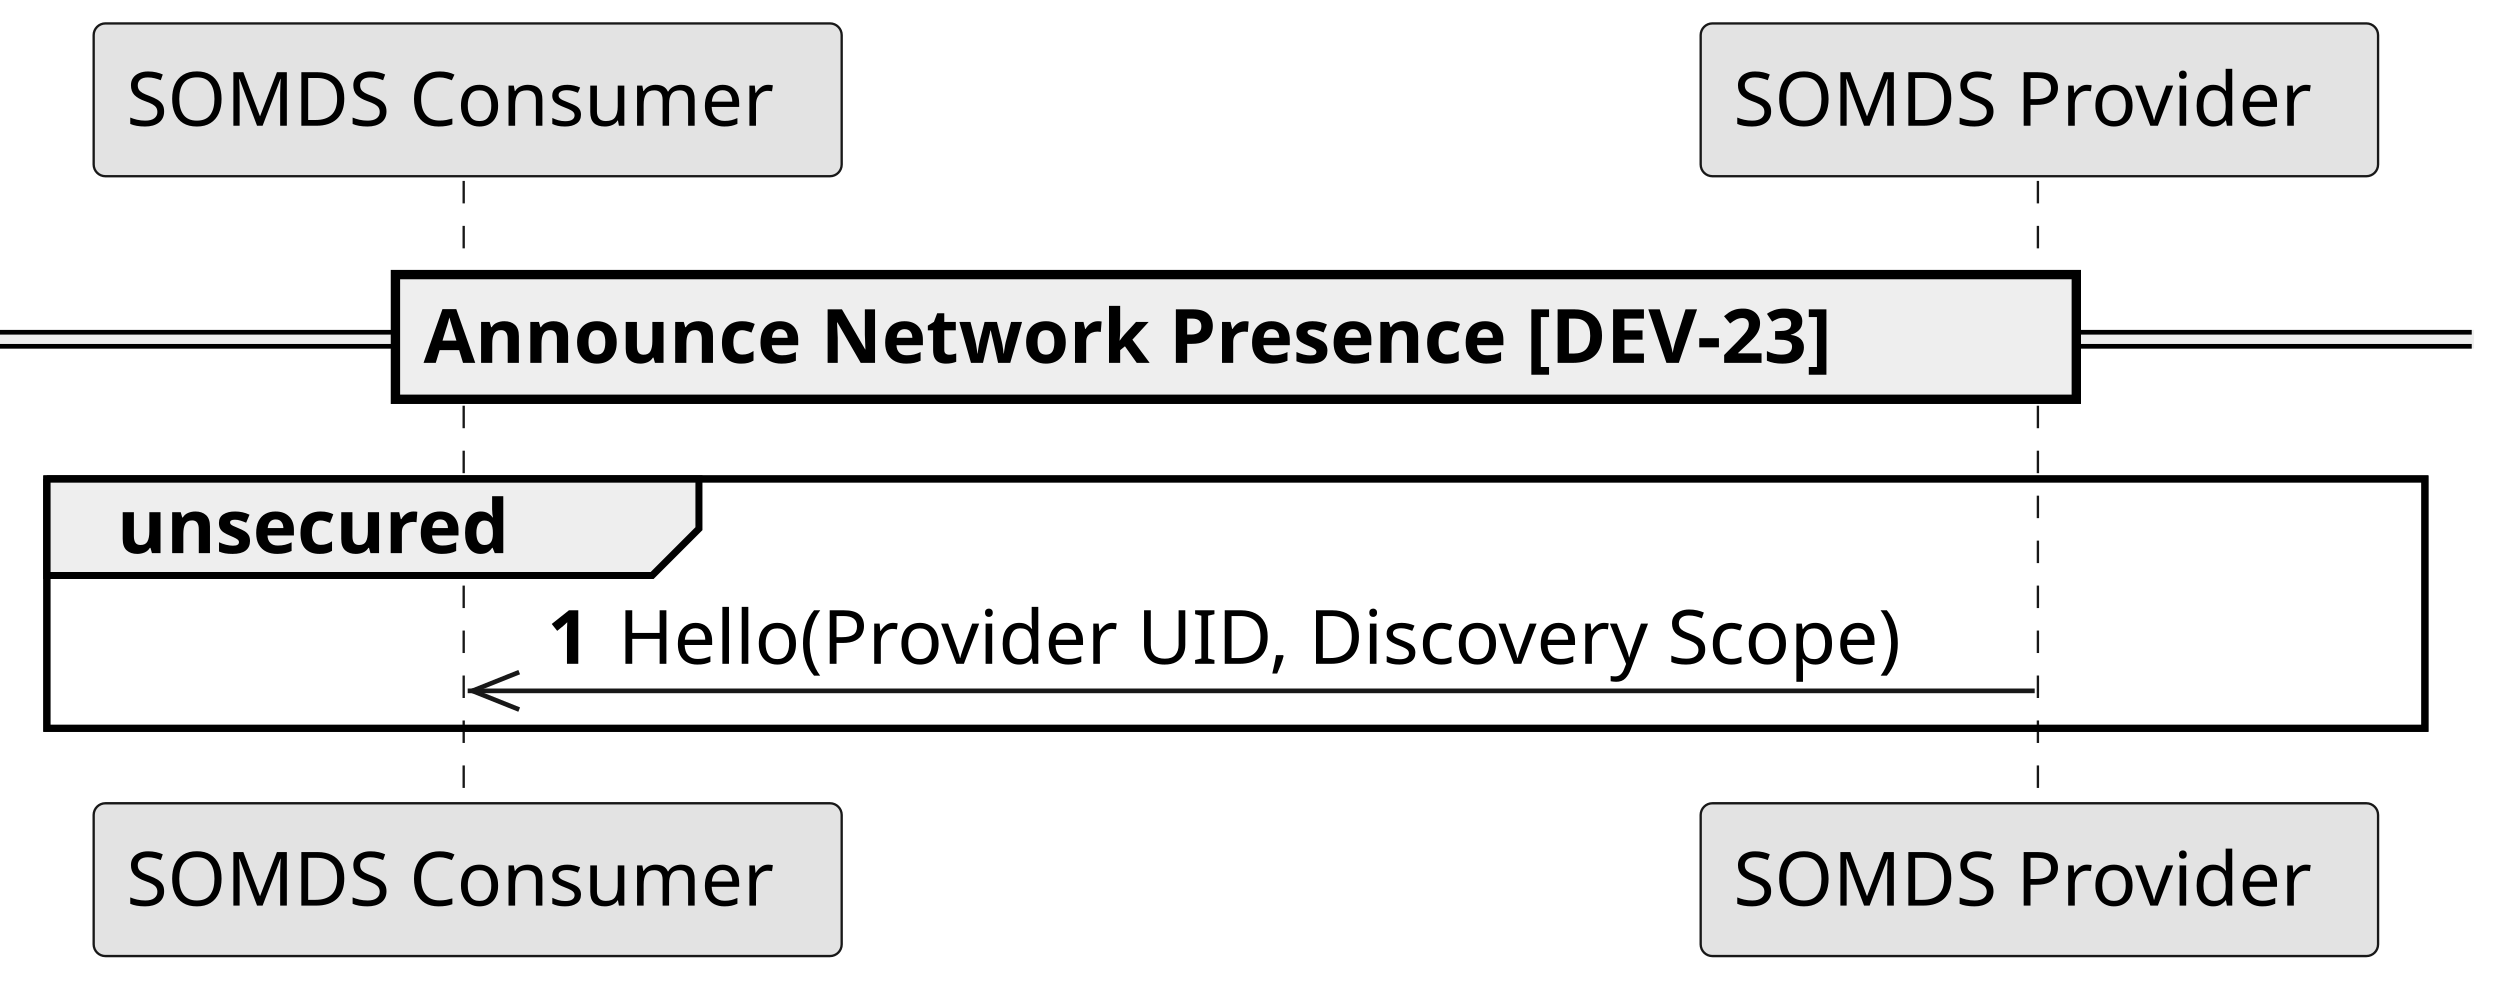
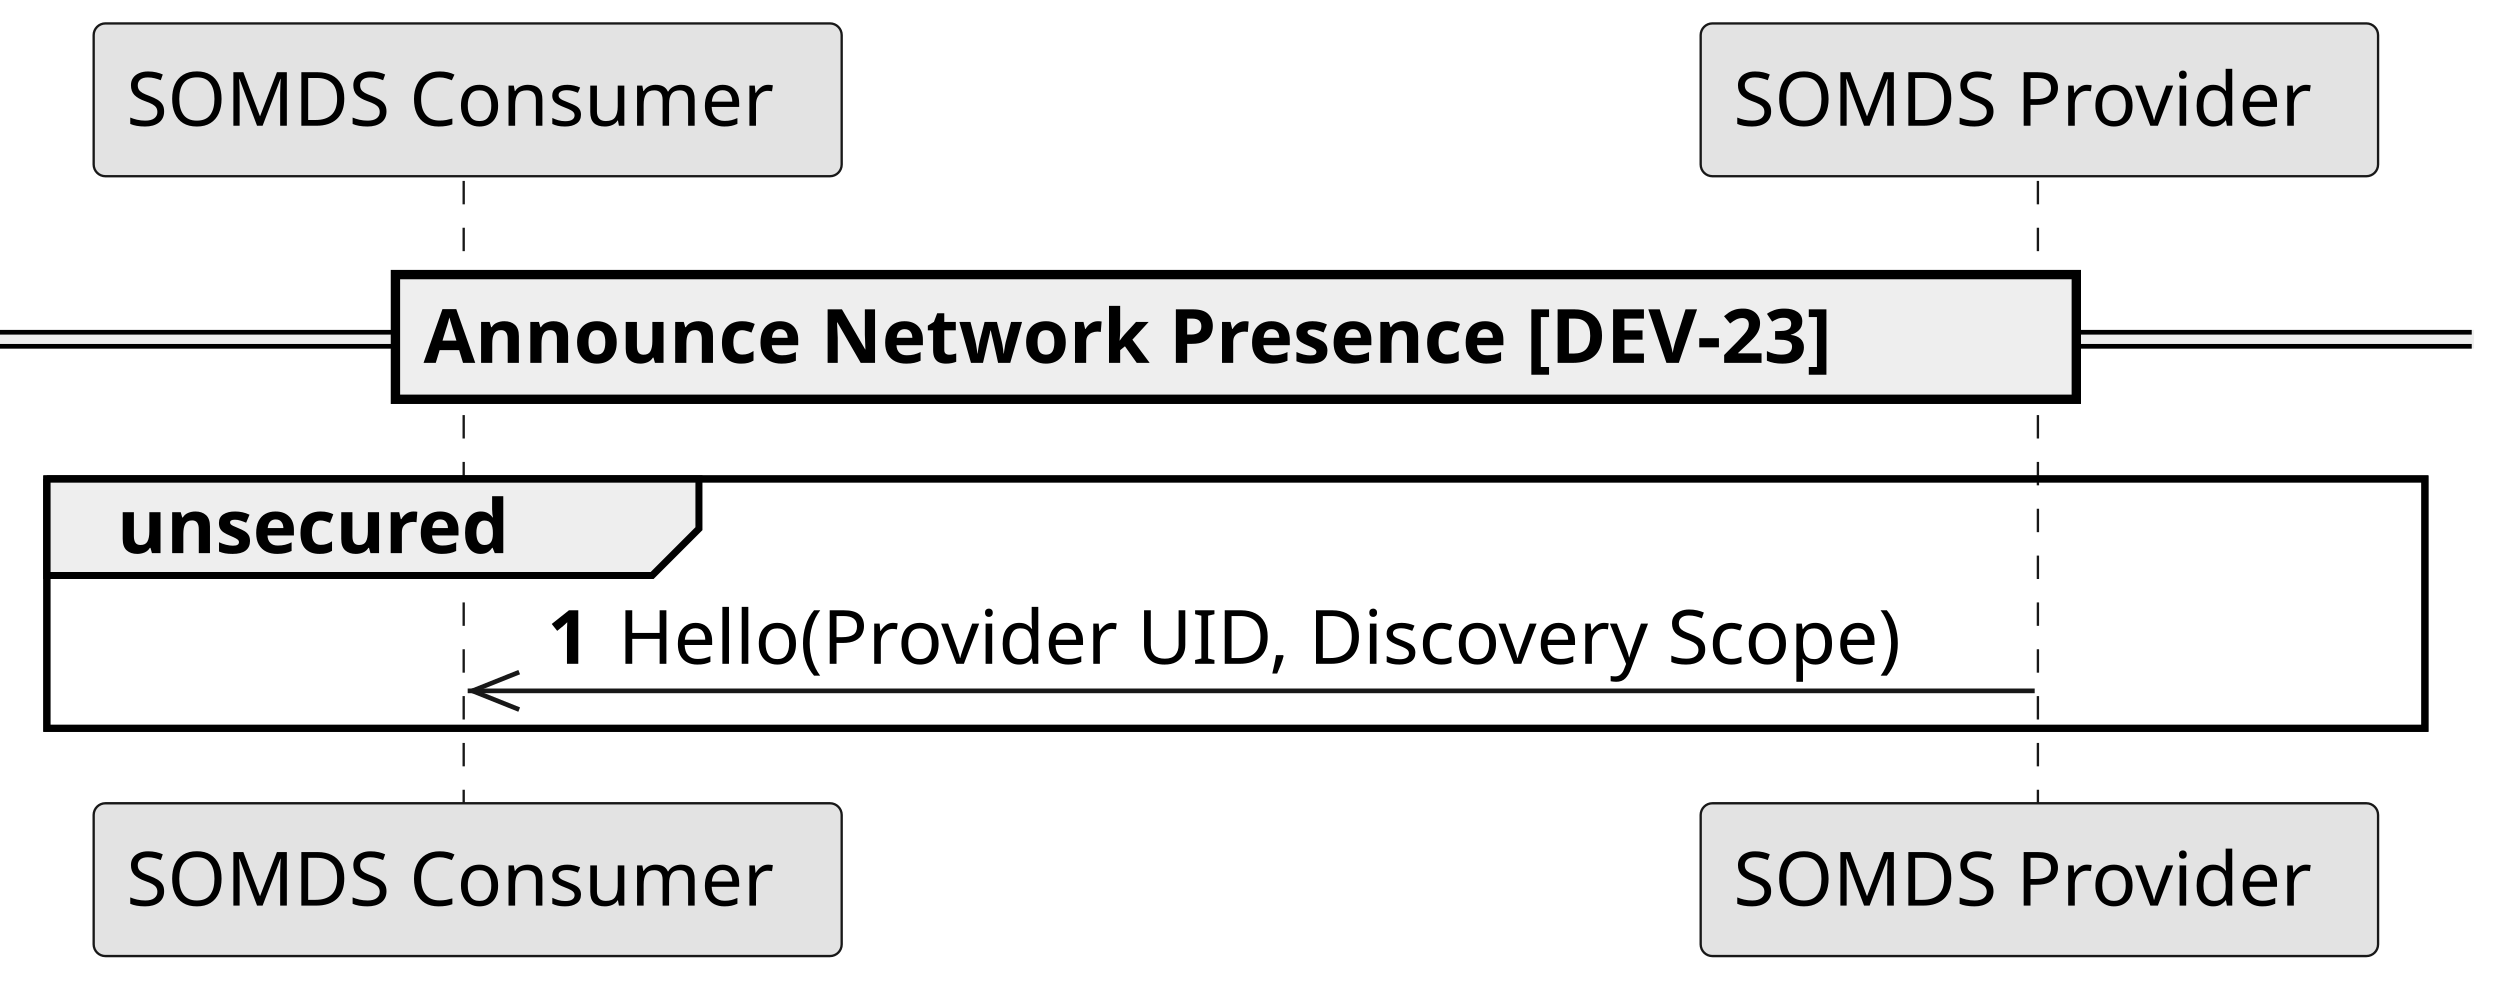
<svg xmlns="http://www.w3.org/2000/svg" contentStyleType="text/css" data-diagram-type="SEQUENCE" height="218.75px" preserveAspectRatio="none" style="width:556px;height:218px;background:#FFFFFF;" version="1.1" viewBox="0 0 556 218" width="556.25px" zoomAndPan="magnify">
  <defs />
  <g>
    <rect fill="none" height="55.469" style="stroke:#000000;stroke-width:1.562;" width="528.882" x="10.417" y="106.51" />
-     <g>
-       <rect fill="#000000" fill-opacity="0" height="139.453" width="8.333" x="99.845" y="40.234" />
-       <line style="stroke:#181818;stroke-width:0.521;stroke-dasharray:5.0,5.0;" x1="103.125" x2="103.125" y1="40.234" y2="179.688" />
+     <g class="participant-lifeline" data-entity-uid="part1" data-qualified-name="consumer" id="part1-lifeline">
+       <g>
+         <rect fill="#000000" fill-opacity="0" height="139.453" width="8.333" x="99.845" y="40.234" />
+         <line style="stroke:#181818;stroke-width:0.521;stroke-dasharray:5.208,5.208;" x1="103.125" x2="103.125" y1="40.234" y2="179.688" />
+       </g>
    </g>
-     <g>
-       <rect fill="#000000" fill-opacity="0" height="139.453" width="8.333" x="449.39" y="40.234" />
-       <line style="stroke:#181818;stroke-width:0.521;stroke-dasharray:5.0,5.0;" x1="453.231" x2="453.231" y1="40.234" y2="179.688" />
+     <g class="participant-lifeline" data-entity-uid="part2" data-qualified-name="provider" id="part2-lifeline">
+       <g>
+         <rect fill="#000000" fill-opacity="0" height="139.453" width="8.333" x="449.39" y="40.234" />
+         <line style="stroke:#181818;stroke-width:0.521;stroke-dasharray:5.208,5.208;" x1="453.231" x2="453.231" y1="40.234" y2="179.688" />
+       </g>
    </g>
-     <g class="participant participant-head" data-participant="consumer">
+     <g class="participant participant-head" data-entity-uid="part1" data-qualified-name="consumer" id="part1-head">
      <rect fill="#E3E3E3" height="33.984" rx="2.604" ry="2.604" style="stroke:#181818;stroke-width:0.521;" width="166.357" x="20.833" y="5.208" />
      <text fill="#000000" font-family="sans-serif" font-size="16.667" lengthAdjust="spacing" textLength="151.774" x="28.125" y="27.97">SOMDS Consumer</text>
    </g>
-     <g class="participant participant-tail" data-participant="consumer">
+     <g class="participant participant-tail" data-entity-uid="part1" data-qualified-name="consumer" id="part1-tail">
      <rect fill="#E3E3E3" height="33.984" rx="2.604" ry="2.604" style="stroke:#181818;stroke-width:0.521;" width="166.357" x="20.833" y="178.646" />
      <text fill="#000000" font-family="sans-serif" font-size="16.667" lengthAdjust="spacing" textLength="151.774" x="28.125" y="201.408">SOMDS Consumer</text>
    </g>
-     <g class="participant participant-head" data-participant="provider">
+     <g class="participant participant-head" data-entity-uid="part2" data-qualified-name="provider" id="part2-head">
      <rect fill="#E3E3E3" height="33.984" rx="2.604" ry="2.604" style="stroke:#181818;stroke-width:0.521;" width="150.651" x="378.231" y="5.208" />
      <text fill="#000000" font-family="sans-serif" font-size="16.667" lengthAdjust="spacing" textLength="136.068" x="385.522" y="27.97">SOMDS Provider</text>
    </g>
-     <g class="participant participant-tail" data-participant="provider">
+     <g class="participant participant-tail" data-entity-uid="part2" data-qualified-name="provider" id="part2-tail">
      <rect fill="#E3E3E3" height="33.984" rx="2.604" ry="2.604" style="stroke:#181818;stroke-width:0.521;" width="150.651" x="378.231" y="178.646" />
      <text fill="#000000" font-family="sans-serif" font-size="16.667" lengthAdjust="spacing" textLength="136.068" x="385.522" y="201.408">SOMDS Provider</text>
    </g>
    <rect fill="#EEEEEE" height="3.125" style="stroke:#EEEEEE;stroke-width:1.042;" width="549.715" x="0" y="73.893" />
    <line style="stroke:#000000;stroke-width:1.042;" x1="0" x2="549.715" y1="73.893" y2="73.893" />
    <line style="stroke:#000000;stroke-width:1.042;" x1="0" x2="549.715" y1="77.018" y2="77.018" />
    <rect fill="#EEEEEE" height="27.734" style="stroke:#000000;stroke-width:2.083;" width="373.828" x="87.944" y="61.068" />
    <text fill="#000000" font-family="sans-serif" font-size="16.667" font-weight="bold" lengthAdjust="spacing" textLength="359.245" x="94.194" y="80.705">Announce Network Presence [DEV-23]</text>
    <path d="M10.417,106.51 L155.444,106.51 L155.444,117.578 L145.028,127.995 L10.417,127.995 L10.417,106.51" fill="#EEEEEE" style="stroke:#000000;stroke-width:1.562;" />
    <rect fill="none" height="55.469" style="stroke:#000000;stroke-width:1.562;" width="528.882" x="10.417" y="106.51" />
    <text fill="#000000" font-family="sans-serif" font-size="16.667" font-weight="bold" lengthAdjust="spacing" textLength="98.153" x="26.042" y="123.022">unsecured</text>
-     <g class="message" data-participant-1="provider" data-participant-2="consumer">
+     <g class="message" data-entity-1="part2" data-entity-2="part1" id="msg1">
      <line style="stroke:#181818;stroke-width:1.042;" x1="105.054" x2="115.47" y1="153.646" y2="149.479" />
      <line style="stroke:#181818;stroke-width:1.042;" x1="105.054" x2="115.47" y1="153.646" y2="157.812" />
      <line style="stroke:#181818;stroke-width:1.042;" x1="104.012" x2="452.515" y1="153.646" y2="153.646" />
      <text fill="#000000" font-family="sans-serif" font-size="16.667" font-weight="bold" lengthAdjust="spacing" textLength="11.597" x="121.72" y="147.632">1</text>
      <text fill="#000000" font-family="sans-serif" font-size="16.667" lengthAdjust="spacing" textLength="308.781" x="137.484" y="147.632">Hello(Provider UID, Discovery Scope)</text>
    </g>
  </g>
</svg>
